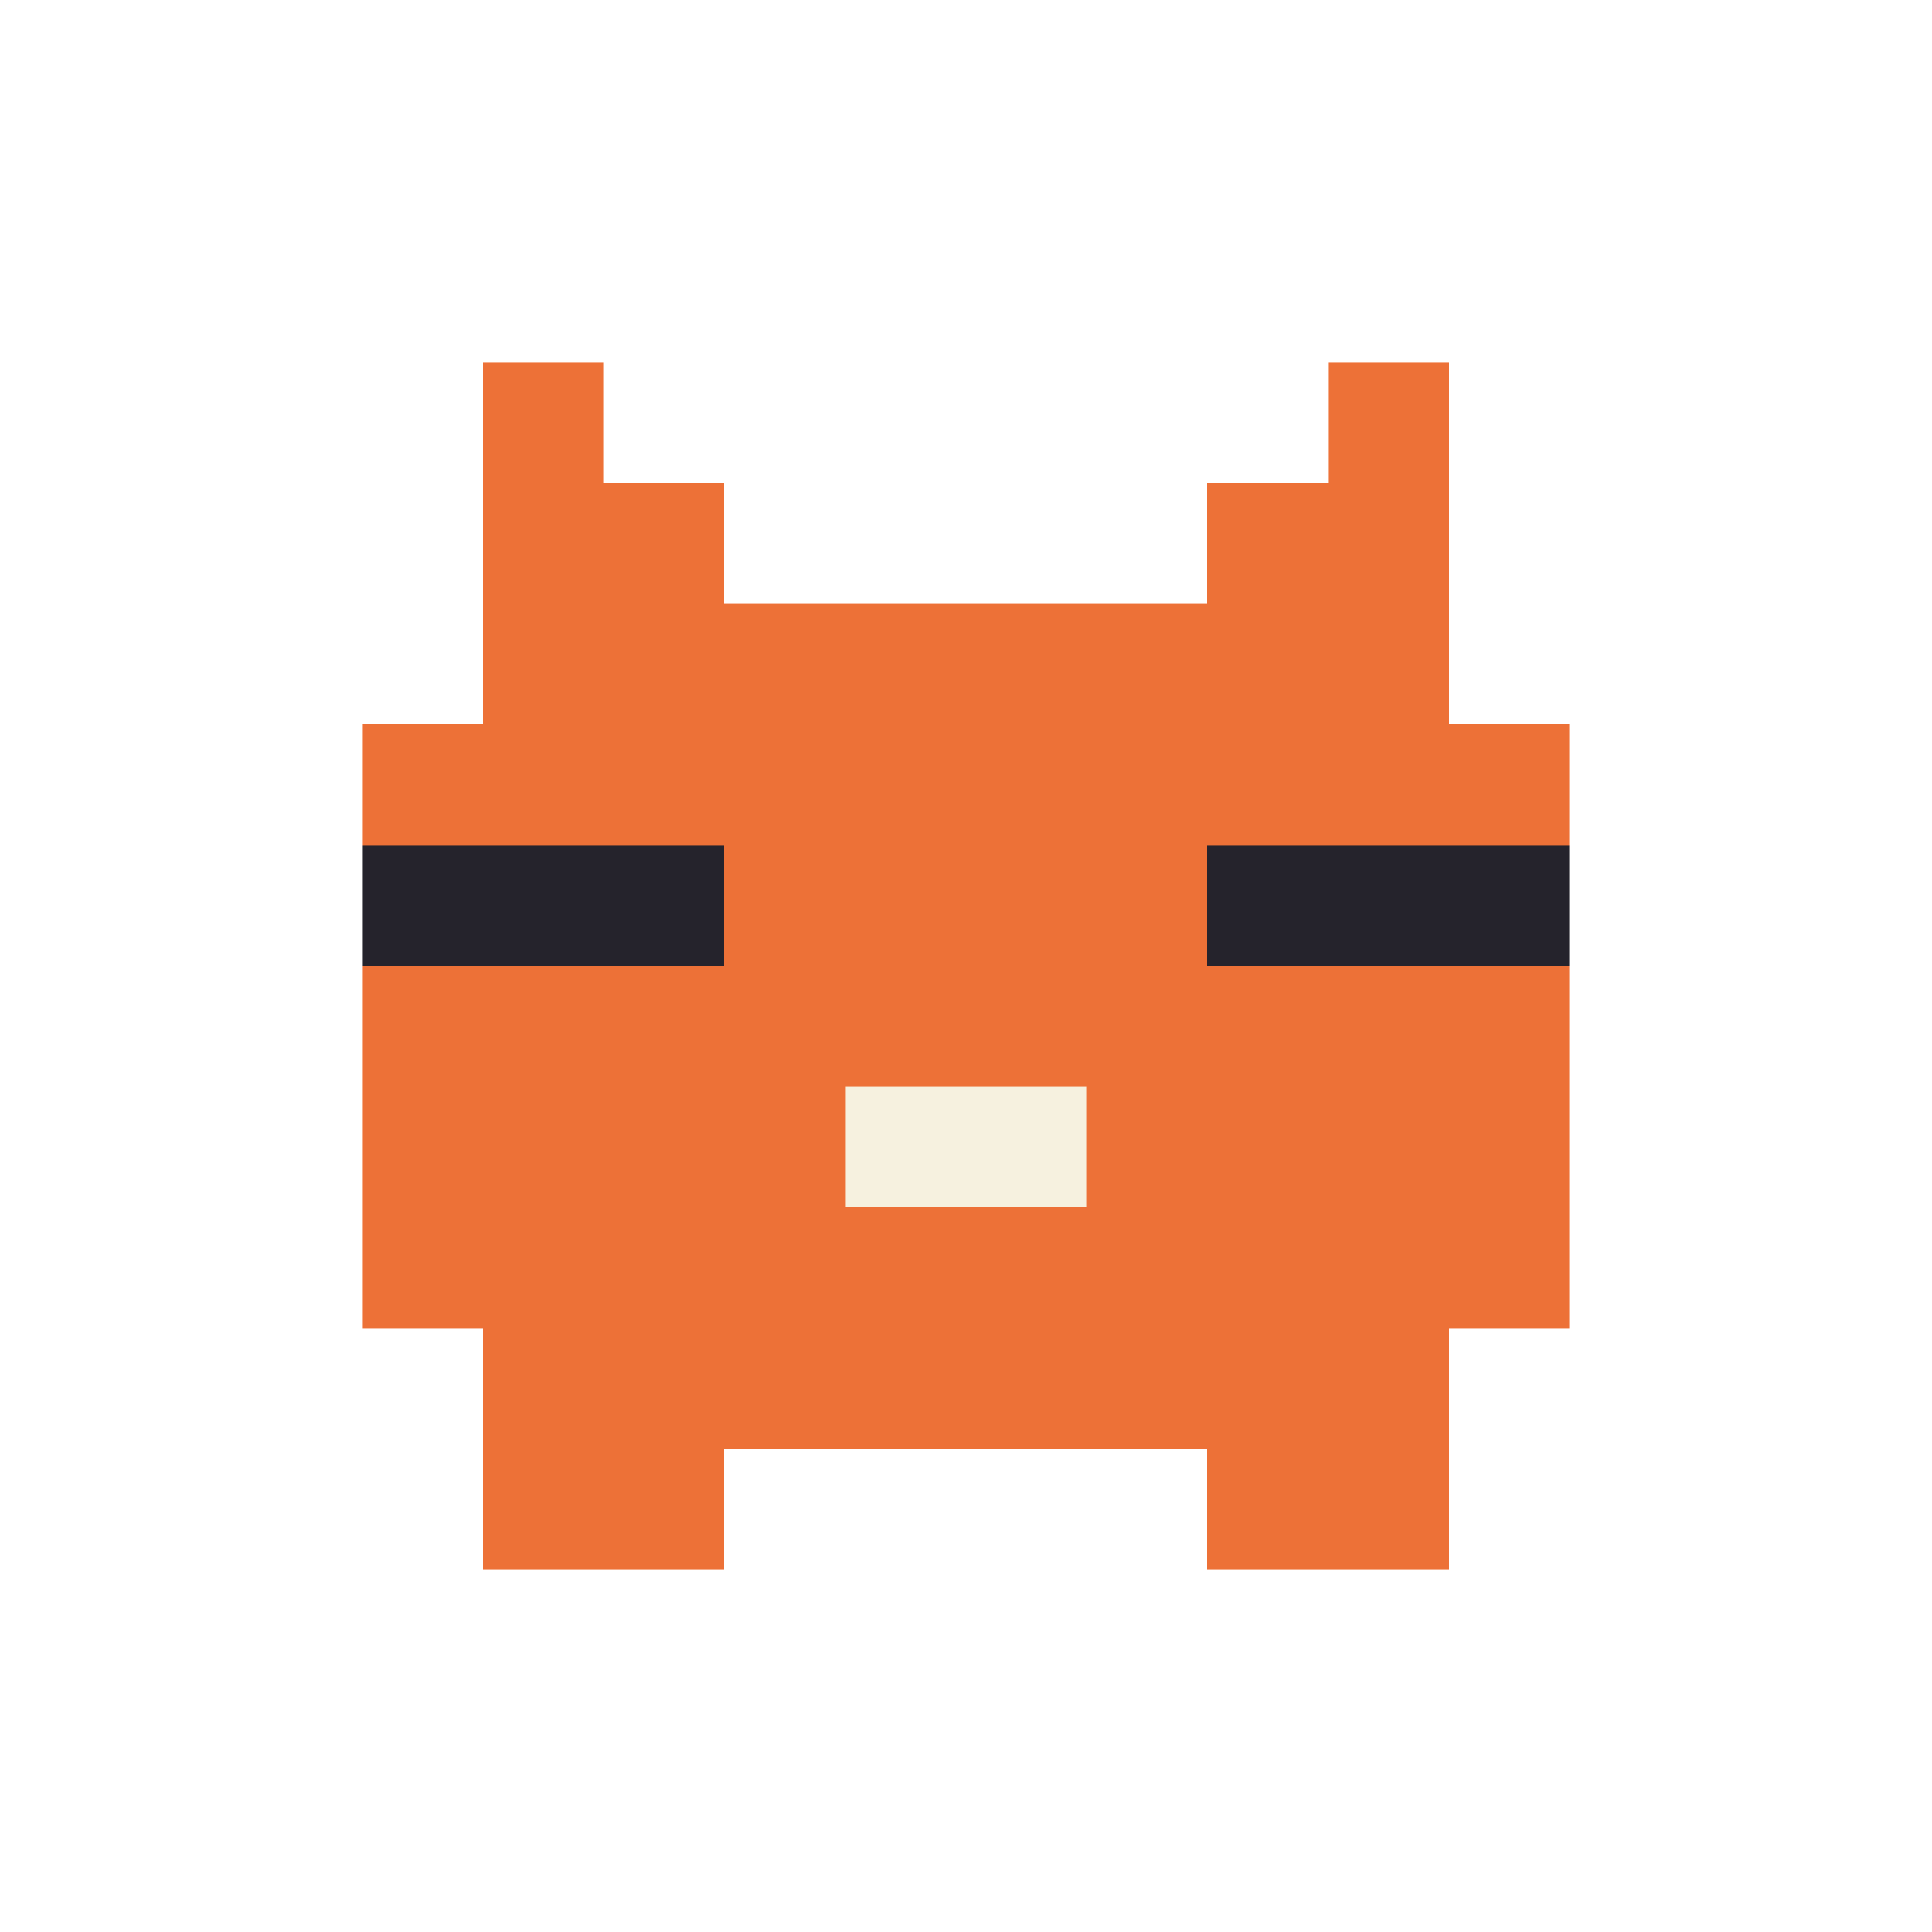
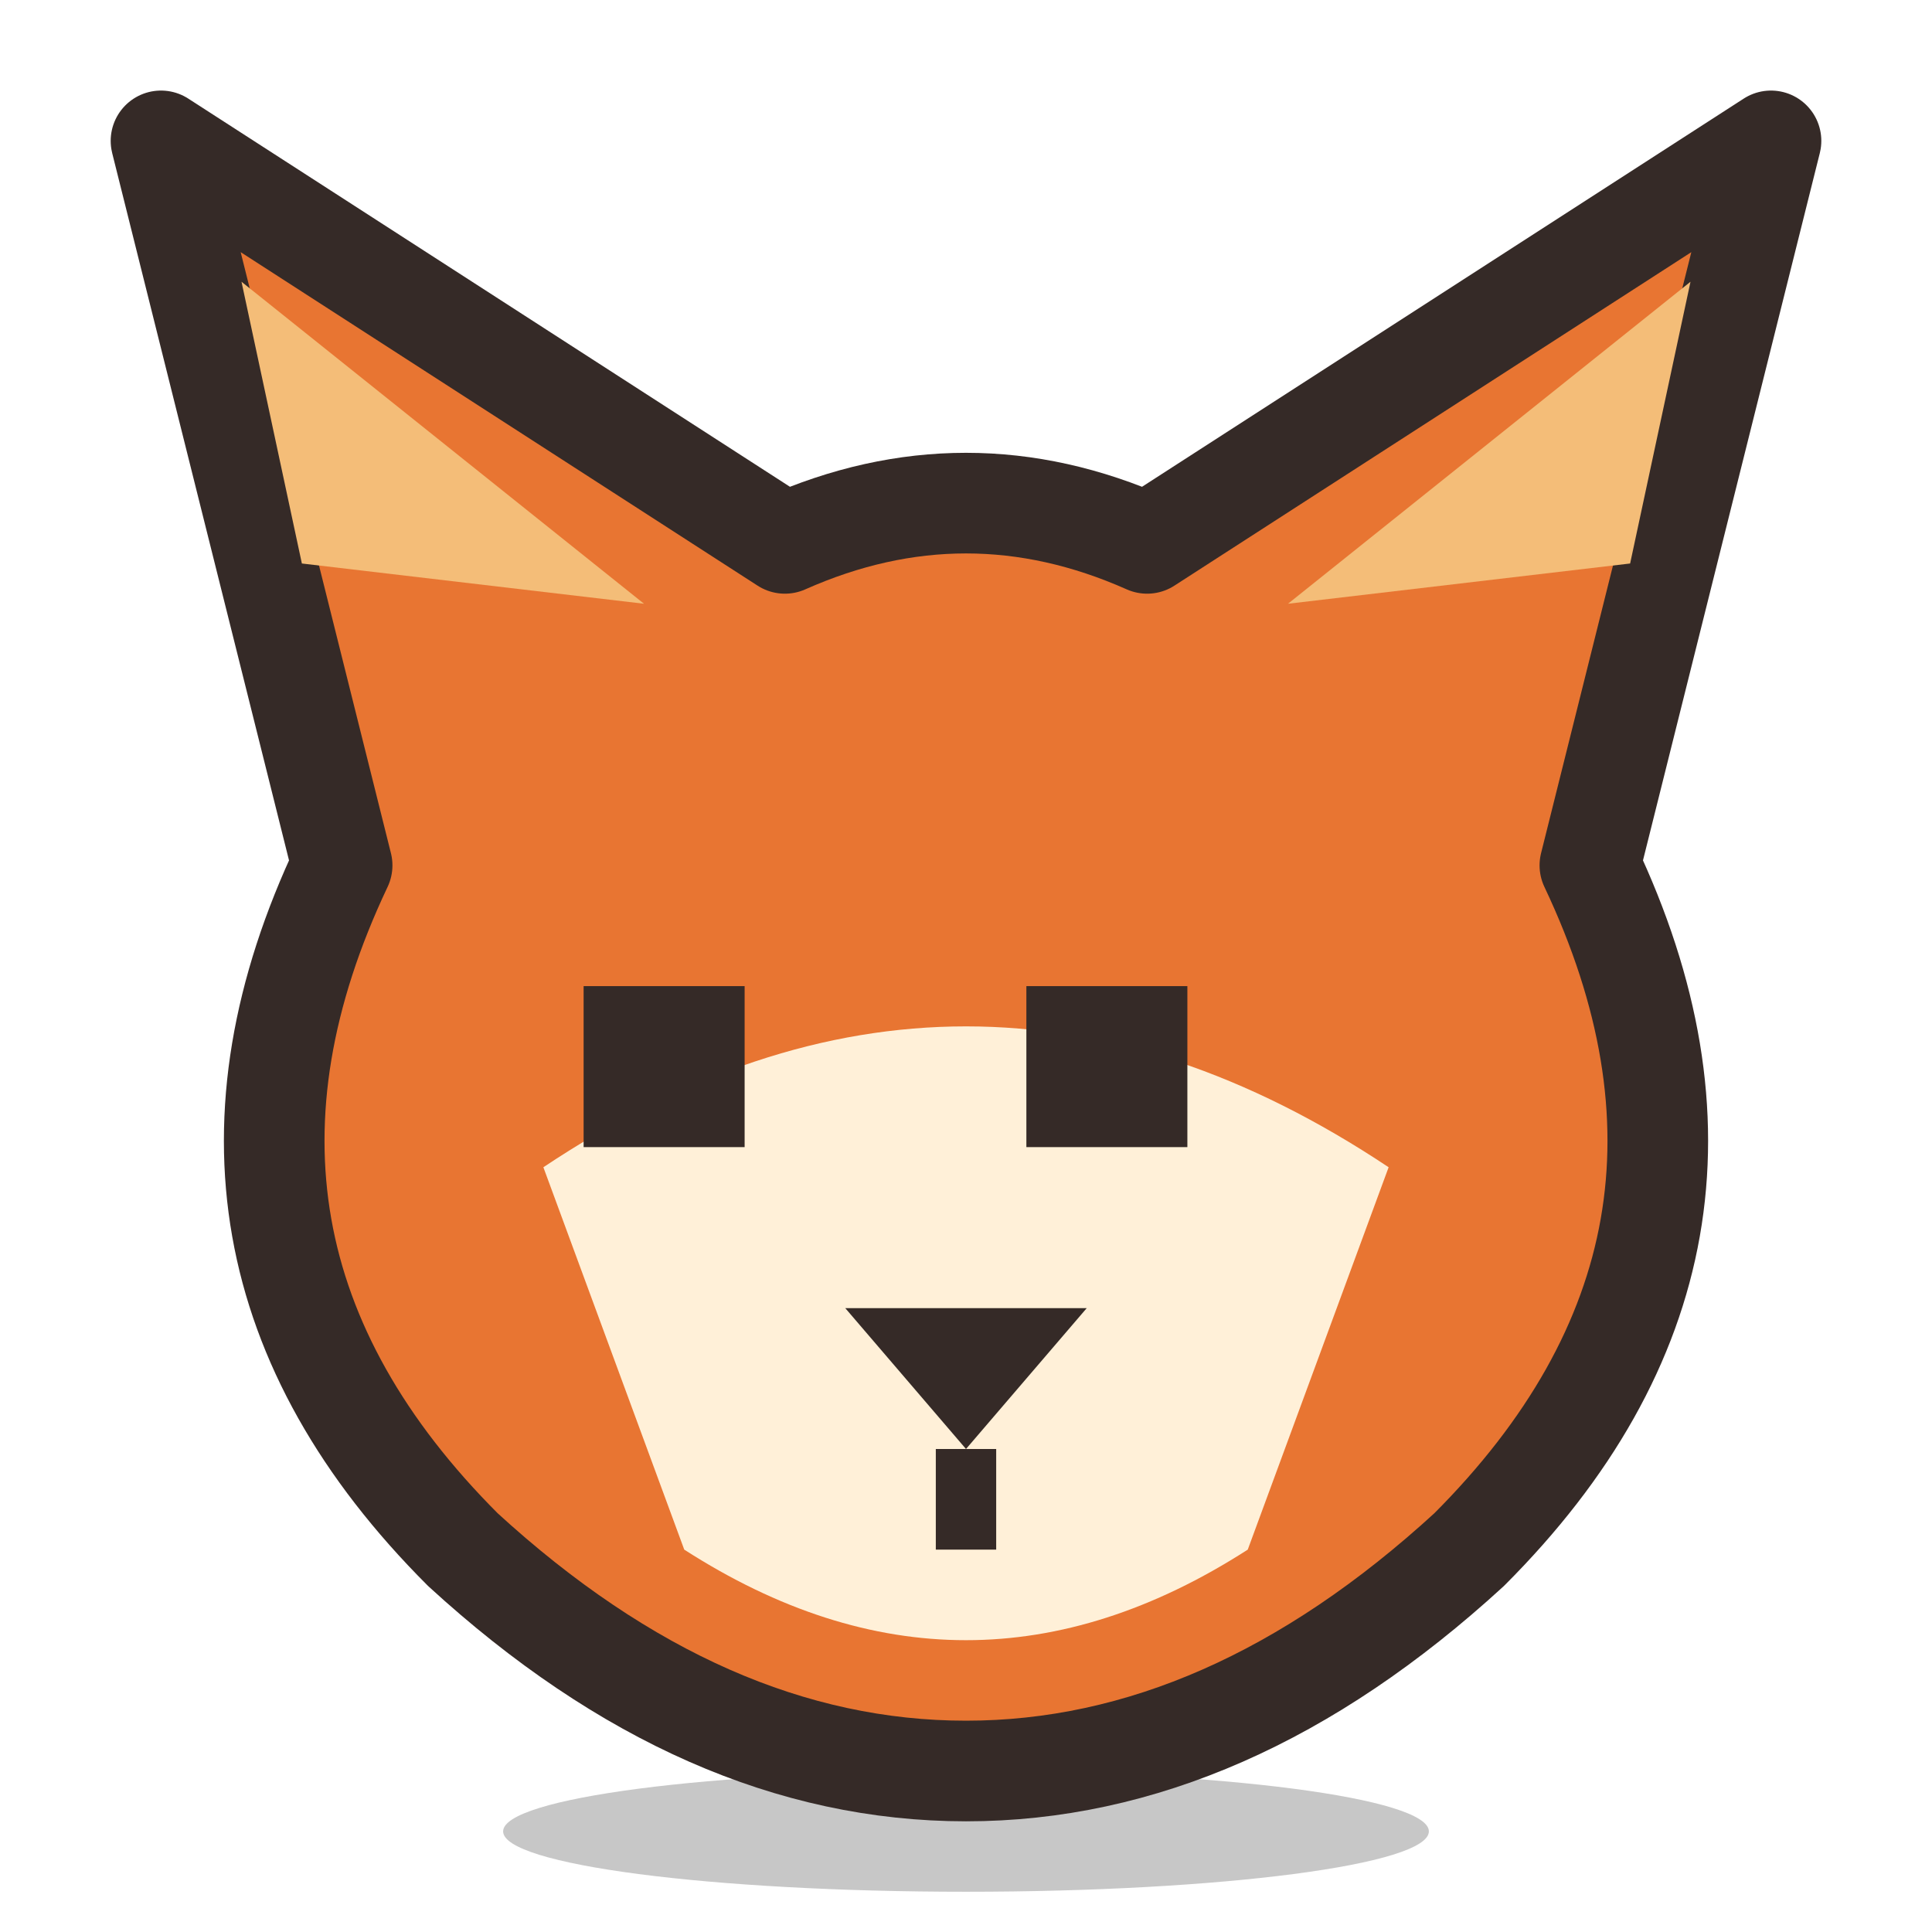
- <svg xmlns="http://www.w3.org/2000/svg" viewBox="0 0 16 16" shape-rendering="crispEdges">
-   <rect x="4" y="3" width="1" height="1" fill="#ed7137" />
-   <rect x="11" y="3" width="1" height="1" fill="#ed7137" />
-   <rect x="4" y="4" width="1" height="1" fill="#ed7137" />
-   <rect x="5" y="4" width="1" height="1" fill="#ed7137" />
-   <rect x="10" y="4" width="1" height="1" fill="#ed7137" />
-   <rect x="11" y="4" width="1" height="1" fill="#ed7137" />
-   <rect x="4" y="5" width="1" height="1" fill="#ed7137" />
-   <rect x="5" y="5" width="1" height="1" fill="#ed7137" />
-   <rect x="6" y="5" width="1" height="1" fill="#ed7137" />
-   <rect x="7" y="5" width="1" height="1" fill="#ed7137" />
-   <rect x="8" y="5" width="1" height="1" fill="#ed7137" />
-   <rect x="9" y="5" width="1" height="1" fill="#ed7137" />
-   <rect x="10" y="5" width="1" height="1" fill="#ed7137" />
-   <rect x="11" y="5" width="1" height="1" fill="#ed7137" />
-   <rect x="3" y="6" width="1" height="1" fill="#ed7137" />
-   <rect x="4" y="6" width="1" height="1" fill="#ed7137" />
-   <rect x="5" y="6" width="1" height="1" fill="#ed7137" />
-   <rect x="6" y="6" width="1" height="1" fill="#ed7137" />
-   <rect x="7" y="6" width="1" height="1" fill="#ed7137" />
-   <rect x="8" y="6" width="1" height="1" fill="#ed7137" />
-   <rect x="9" y="6" width="1" height="1" fill="#ed7137" />
-   <rect x="10" y="6" width="1" height="1" fill="#ed7137" />
-   <rect x="11" y="6" width="1" height="1" fill="#ed7137" />
-   <rect x="12" y="6" width="1" height="1" fill="#ed7137" />
-   <rect x="3" y="7" width="1" height="1" fill="#ed7137" />
-   <rect x="4" y="7" width="1" height="1" fill="#ed7137" />
-   <rect x="5" y="7" width="1" height="1" fill="#ed7137" />
-   <rect x="6" y="7" width="1" height="1" fill="#ed7137" />
-   <rect x="7" y="7" width="1" height="1" fill="#ed7137" />
-   <rect x="8" y="7" width="1" height="1" fill="#ed7137" />
-   <rect x="9" y="7" width="1" height="1" fill="#ed7137" />
-   <rect x="10" y="7" width="1" height="1" fill="#ed7137" />
-   <rect x="11" y="7" width="1" height="1" fill="#ed7137" />
-   <rect x="12" y="7" width="1" height="1" fill="#ed7137" />
-   <rect x="3" y="8" width="1" height="1" fill="#ed7137" />
-   <rect x="4" y="8" width="1" height="1" fill="#ed7137" />
-   <rect x="5" y="8" width="1" height="1" fill="#ed7137" />
-   <rect x="6" y="8" width="1" height="1" fill="#ed7137" />
-   <rect x="7" y="8" width="1" height="1" fill="#ed7137" />
-   <rect x="8" y="8" width="1" height="1" fill="#ed7137" />
-   <rect x="9" y="8" width="1" height="1" fill="#ed7137" />
-   <rect x="10" y="8" width="1" height="1" fill="#ed7137" />
-   <rect x="11" y="8" width="1" height="1" fill="#ed7137" />
-   <rect x="12" y="8" width="1" height="1" fill="#ed7137" />
-   <rect x="3" y="9" width="1" height="1" fill="#ed7137" />
-   <rect x="4" y="9" width="1" height="1" fill="#ed7137" />
-   <rect x="5" y="9" width="1" height="1" fill="#ed7137" />
-   <rect x="6" y="9" width="1" height="1" fill="#ed7137" />
-   <rect x="7" y="9" width="1" height="1" fill="#ed7137" />
-   <rect x="8" y="9" width="1" height="1" fill="#ed7137" />
-   <rect x="9" y="9" width="1" height="1" fill="#ed7137" />
-   <rect x="10" y="9" width="1" height="1" fill="#ed7137" />
-   <rect x="11" y="9" width="1" height="1" fill="#ed7137" />
-   <rect x="12" y="9" width="1" height="1" fill="#ed7137" />
-   <rect x="3" y="10" width="1" height="1" fill="#ed7137" />
-   <rect x="4" y="10" width="1" height="1" fill="#ed7137" />
-   <rect x="5" y="10" width="1" height="1" fill="#ed7137" />
-   <rect x="6" y="10" width="1" height="1" fill="#ed7137" />
-   <rect x="7" y="10" width="1" height="1" fill="#ed7137" />
-   <rect x="8" y="10" width="1" height="1" fill="#ed7137" />
-   <rect x="9" y="10" width="1" height="1" fill="#ed7137" />
-   <rect x="10" y="10" width="1" height="1" fill="#ed7137" />
-   <rect x="11" y="10" width="1" height="1" fill="#ed7137" />
-   <rect x="12" y="10" width="1" height="1" fill="#ed7137" />
-   <rect x="4" y="11" width="1" height="1" fill="#ed7137" />
-   <rect x="5" y="11" width="1" height="1" fill="#ed7137" />
-   <rect x="6" y="11" width="1" height="1" fill="#ed7137" />
-   <rect x="7" y="11" width="1" height="1" fill="#ed7137" />
-   <rect x="8" y="11" width="1" height="1" fill="#ed7137" />
-   <rect x="9" y="11" width="1" height="1" fill="#ed7137" />
-   <rect x="10" y="11" width="1" height="1" fill="#ed7137" />
-   <rect x="11" y="11" width="1" height="1" fill="#ed7137" />
-   <rect x="4" y="12" width="1" height="1" fill="#ed7137" />
-   <rect x="5" y="12" width="1" height="1" fill="#ed7137" />
-   <rect x="10" y="12" width="1" height="1" fill="#ed7137" />
-   <rect x="11" y="12" width="1" height="1" fill="#ed7137" />
-   <rect x="5" y="7" width="1" height="1" fill="#25232c" />
-   <rect x="10" y="7" width="1" height="1" fill="#25232c" />
-   <rect x="7" y="9" width="2" height="1" fill="#f6f1df" />
-   <rect x="3" y="7" width="2" height="1" fill="#25232c" />
-   <rect x="11" y="7" width="2" height="1" fill="#25232c" />
+ <svg xmlns="http://www.w3.org/2000/svg" viewBox="0 0 96 96" role="img" aria-label="fox companion">
+   <ellipse cx="48" cy="91" rx="23" ry="3" fill="#000" opacity=".22" />
+   <g>
+     <path d="M17 43 8 7 39 27Q48 23 57 27L88 7 79 43Q88 62 73 77 61 88 48 88 35 88 23 77 8 62 17 43Z" fill="#e87532" stroke="#352a27" stroke-width="5" stroke-linejoin="round" />
+     <path d="M15 28 12 14 32 30M81 28 84 14 64 30" fill="#f4bd78" />
+     <path d="M27 58Q48 44 69 58L62 77Q48 86 34 77Z" fill="#fff0d8" />
+     <path d="M29 49h8v8h-8m22 0h8v-8h-8" fill="#352a27" />
+     <path d="M42 65h12l-6 7z" fill="#352a27" />
+     <path d="M48 72v5" stroke="#352a27" stroke-width="3" />
+   </g>
</svg>
